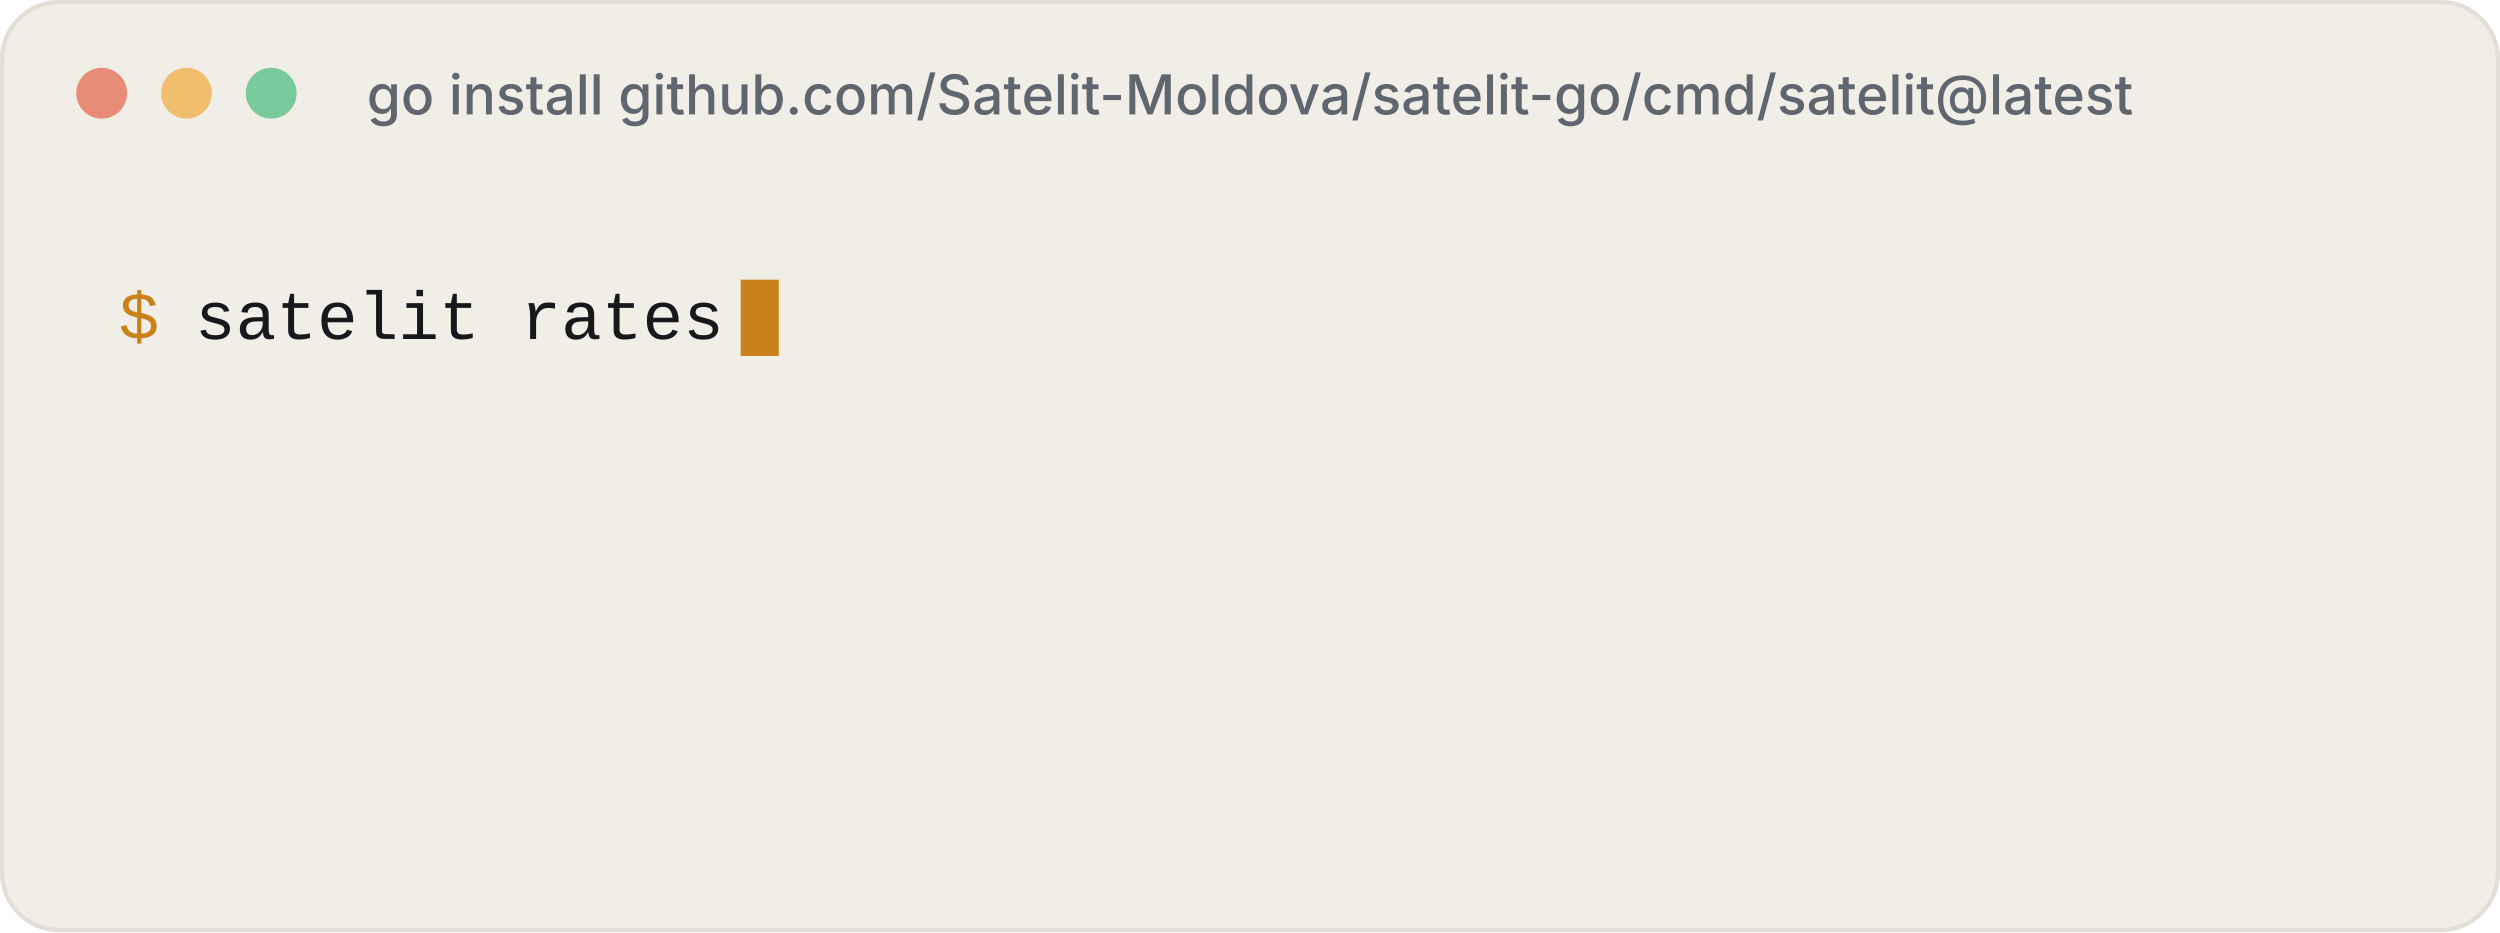
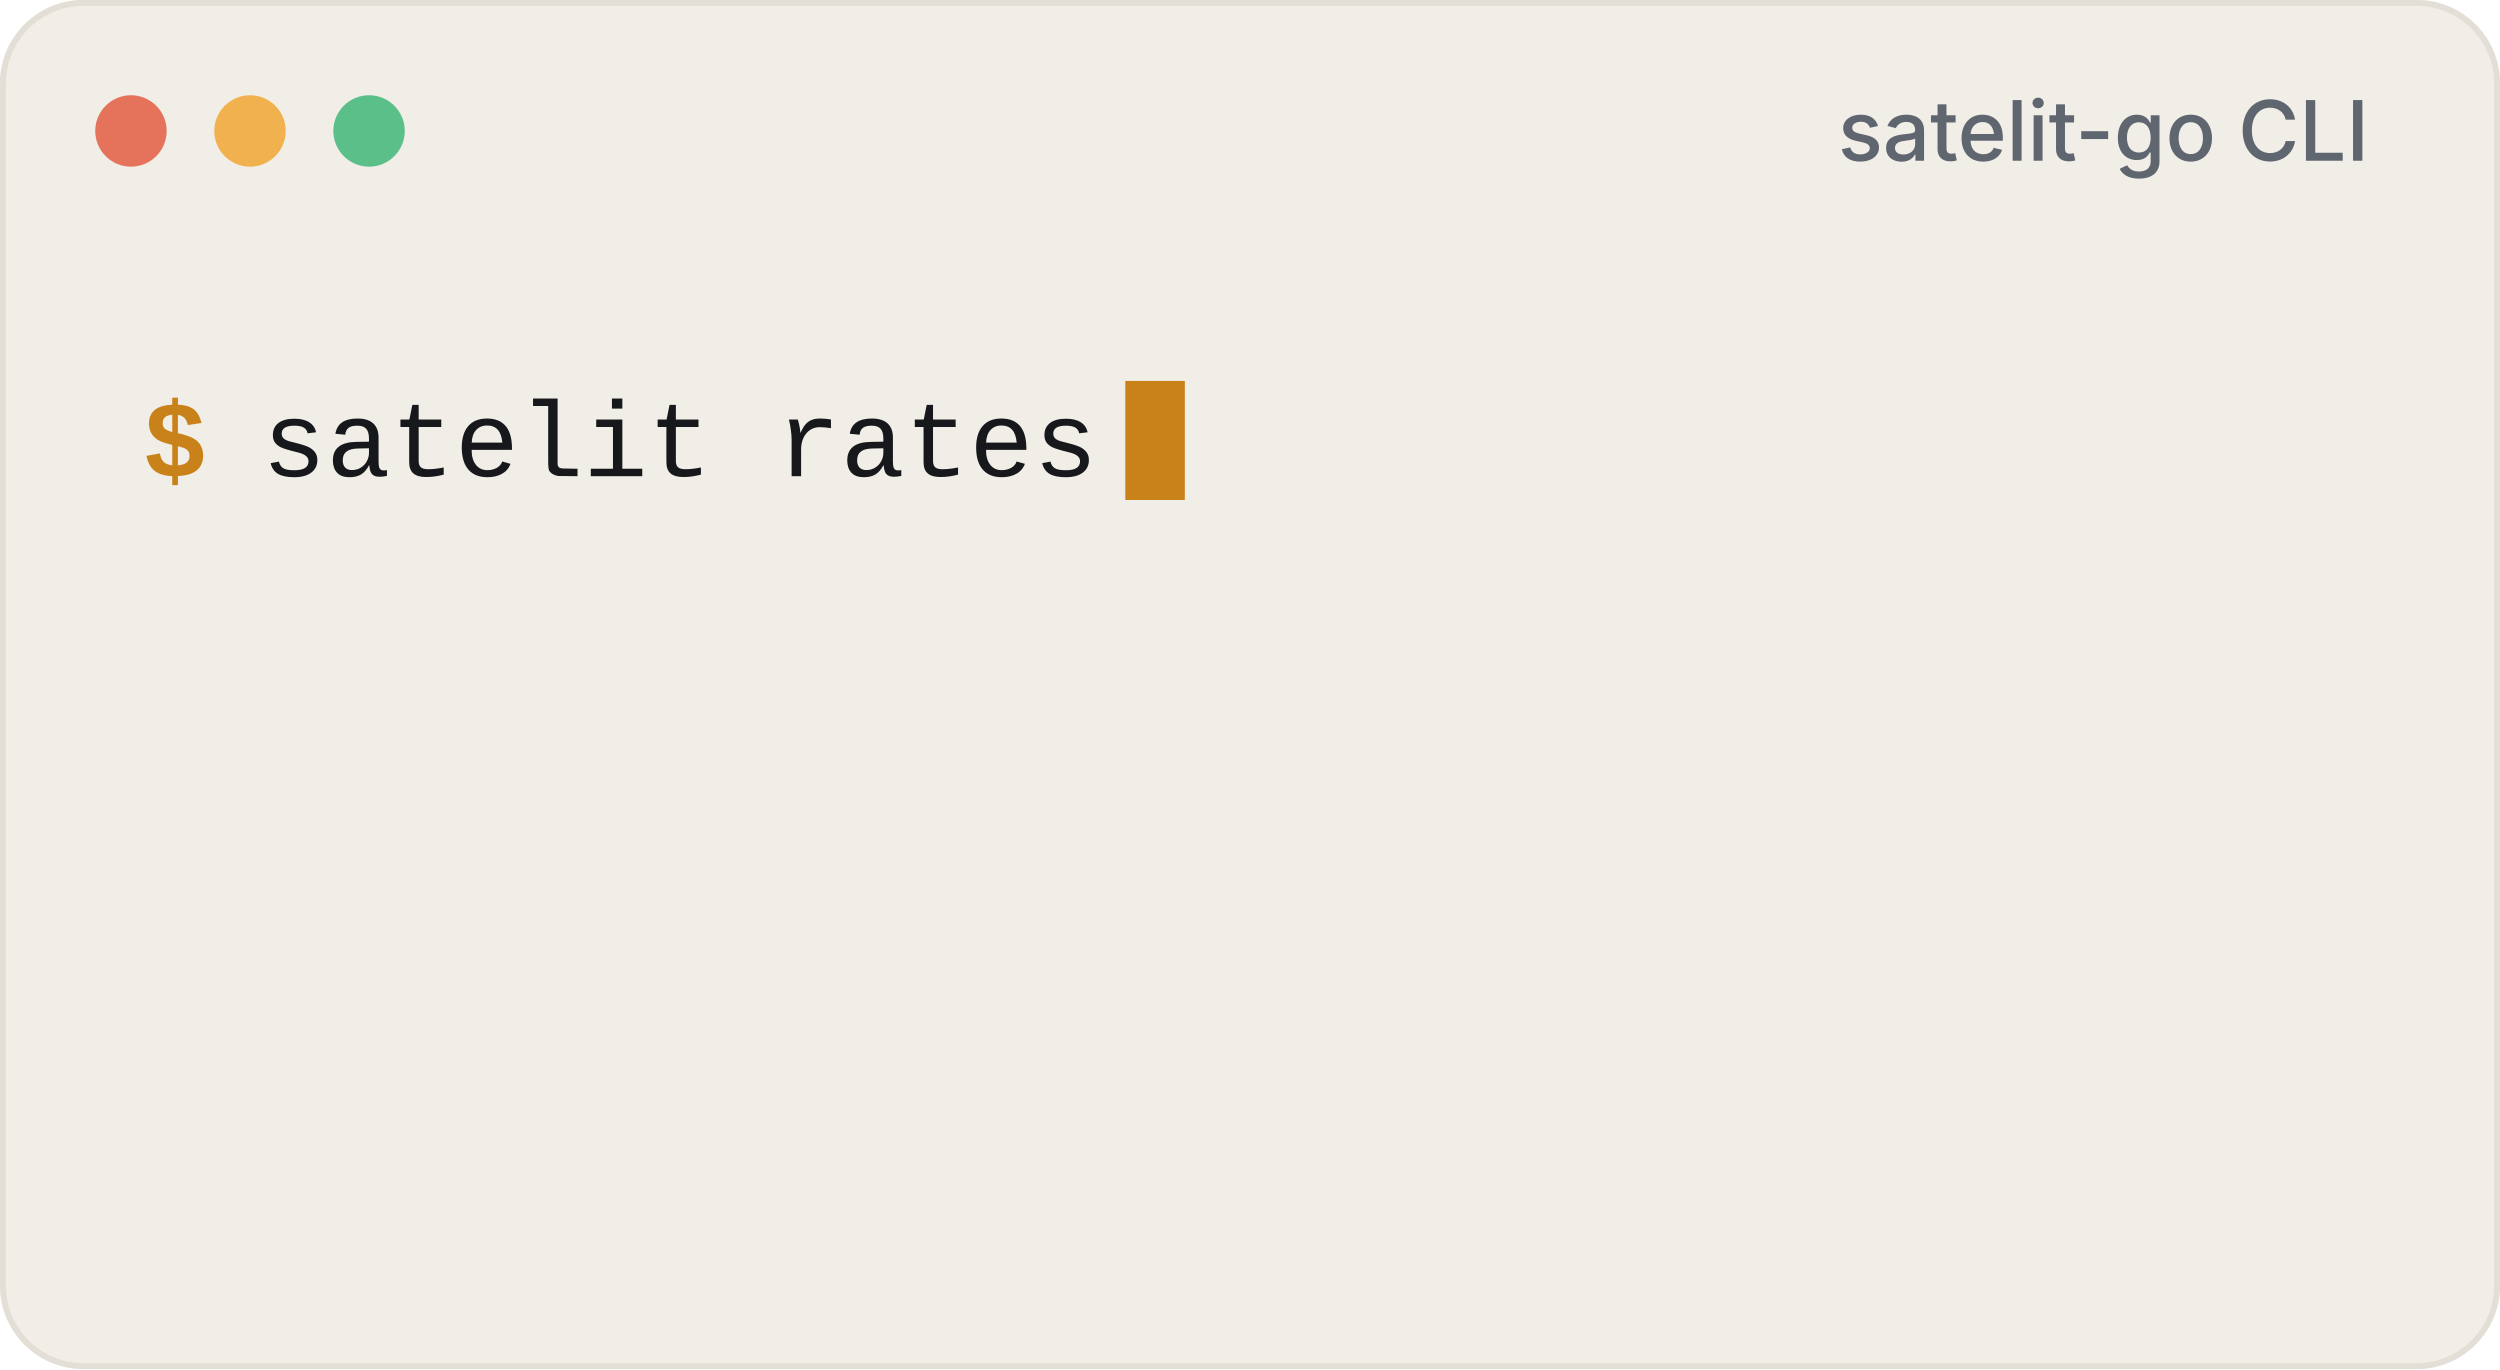
- <svg xmlns="http://www.w3.org/2000/svg" width="590" height="220" viewBox="0 0 590 220" role="img" aria-label="satelit rates: EUR 20.1411 lei">
-   <style>.p{font:500 16px ui-monospace,SFMono-Regular,'SF Mono',Menlo,Consolas,'Liberation Mono',monospace;fill:#C9821A}.cmd{font:500 16px ui-monospace,SFMono-Regular,'SF Mono',Menlo,Consolas,'Liberation Mono',monospace;fill:#16181B}.o{font:400 16px ui-monospace,SFMono-Regular,'SF Mono',Menlo,Consolas,'Liberation Mono',monospace;fill:#16181B;opacity:0;animation:show 9s infinite}.hd{fill:#5F6670}
+ <svg xmlns="http://www.w3.org/2000/svg" width="420" height="230" viewBox="0 0 420 230" role="img" aria-label="satelit rates: EUR 20.1411 lei">
+   <style>.p{font:600 18px ui-monospace,SFMono-Regular,'SF Mono',Menlo,Consolas,'Liberation Mono',monospace;fill:#C9821A}.cmd{font:500 18px ui-monospace,SFMono-Regular,'SF Mono',Menlo,Consolas,'Liberation Mono',monospace;fill:#16181B}.o{font:400 18px ui-monospace,SFMono-Regular,'SF Mono',Menlo,Consolas,'Liberation Mono',monospace;fill:#16181B;opacity:0;animation:show 9s infinite}.hd{fill:#5F6670}
.cmd{clip-path:inset(0 100% 0 0);animation:type 9s steps(13) infinite}
@keyframes type{0%{clip-path:inset(0 100% 0 0)}24.4%,100%{clip-path:inset(0 0 0 0)}}
@keyframes show{0%,27.8%{opacity:0}30.0%,92%{opacity:1}100%{opacity:0}}
- .cur{fill:#C9821A;animation:blink 1s steps(1) infinite}@keyframes blink{50%{opacity:0}}.dot{opacity:.8}.ttl{font:500 13px -apple-system,BlinkMacSystemFont,'Segoe UI',Inter,Helvetica,Arial,sans-serif;fill:#5F6670}@media (prefers-reduced-motion:reduce){*{animation:none!important}}</style>
-   <rect width="590" height="220" rx="14" fill="#F1EEE7" />
-   <rect x=".5" y=".5" width="589" height="219" rx="13.5" fill="none" stroke="#E3DFD6" />
-   <circle cx="24" cy="22" r="6" fill="#E5735B" class="dot" />
-   <circle cx="44" cy="22" r="6" fill="#F0B14E" class="dot" />
-   <circle cx="64" cy="22" r="6" fill="#5BBF8A" class="dot" />
-   <text x="295" y="27" class="ttl" text-anchor="middle">go install github.com/Satelit-Moldova/satelit-go/cmd/satelit@latest</text>
-   <text x="28" y="80" class="p">$</text>
-   <text x="46" y="80" class="cmd">satelit rates</text>
-   <rect x="174.8" y="66" width="9" height="18" class="cur" />
-   <text x="28" y="120" class="o hd" style="animation-delay:0s">CODE  LEI      7 DAYS   DATE</text>
-   <text x="28" y="146" class="o" style="animation-delay:0s">EUR   20.1411  -0.1%    2026-11-19</text>
-   <text x="28" y="172" class="o" style="animation-delay:0s">USD   18.3744  +1.5%    2026-11-19</text>
+ .cur{fill:#C9821A;animation:blink 1s steps(1) infinite}@keyframes blink{50%{opacity:0}}.ttl{font:500 14px -apple-system,BlinkMacSystemFont,'Segoe UI',Inter,Helvetica,Arial,sans-serif;fill:#5F6670}@media (prefers-reduced-motion:reduce){*{animation:none!important}}</style>
+   <rect width="420" height="230" rx="14" fill="#F1EEE7" />
+   <rect x=".5" y=".5" width="419" height="229" rx="13.5" fill="none" stroke="#E3DFD6" />
+   <circle cx="22" cy="22" r="6" fill="#E5735B" />
+   <circle cx="42" cy="22" r="6" fill="#F0B14E" />
+   <circle cx="62" cy="22" r="6" fill="#5BBF8A" />
+   <text x="398" y="27" class="ttl" text-anchor="end">satelit-go CLI</text>
+   <text x="24" y="80" class="p">$</text>
+   <text x="44" y="80" class="cmd">satelit rates</text>
+   <rect x="189.05" y="64" width="10" height="20" class="cur" />
+   <text x="24" y="126" class="o hd">CODE  LEI      7 DAYS</text>
+   <text x="24" y="154" class="o">EUR   20.1411  -0.1%</text>
+   <text x="24" y="182" class="o">USD   18.3744  +1.5%</text>
</svg>
